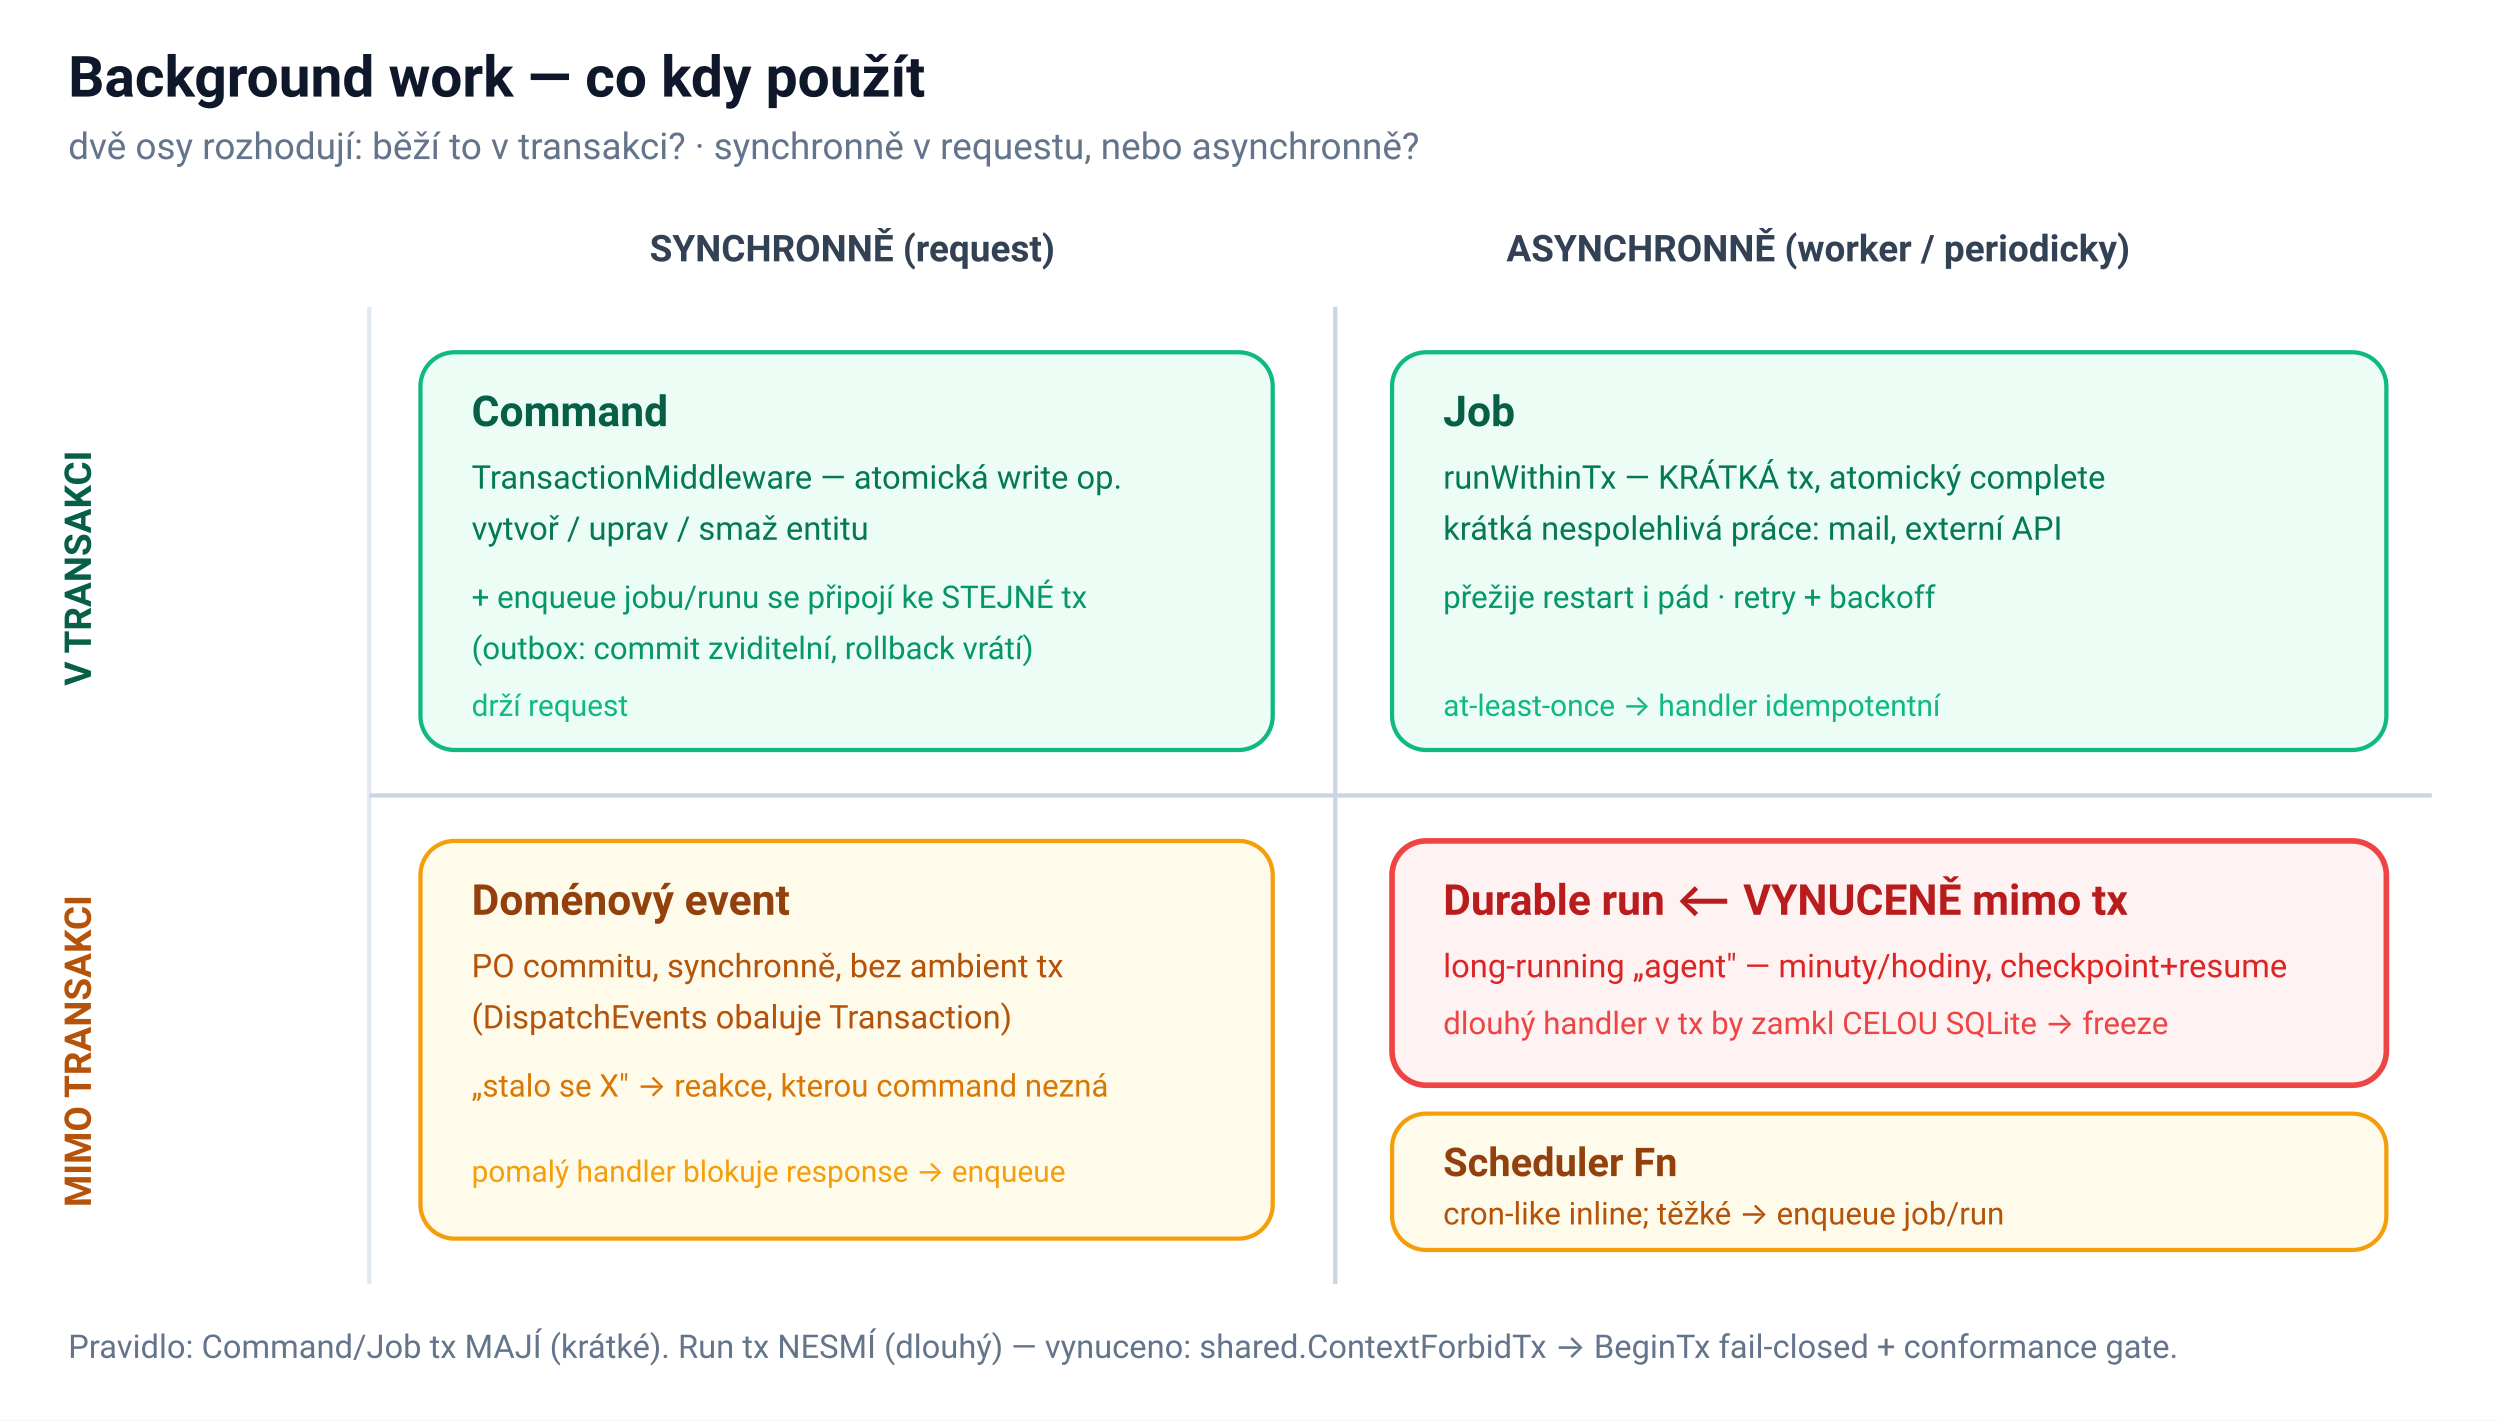
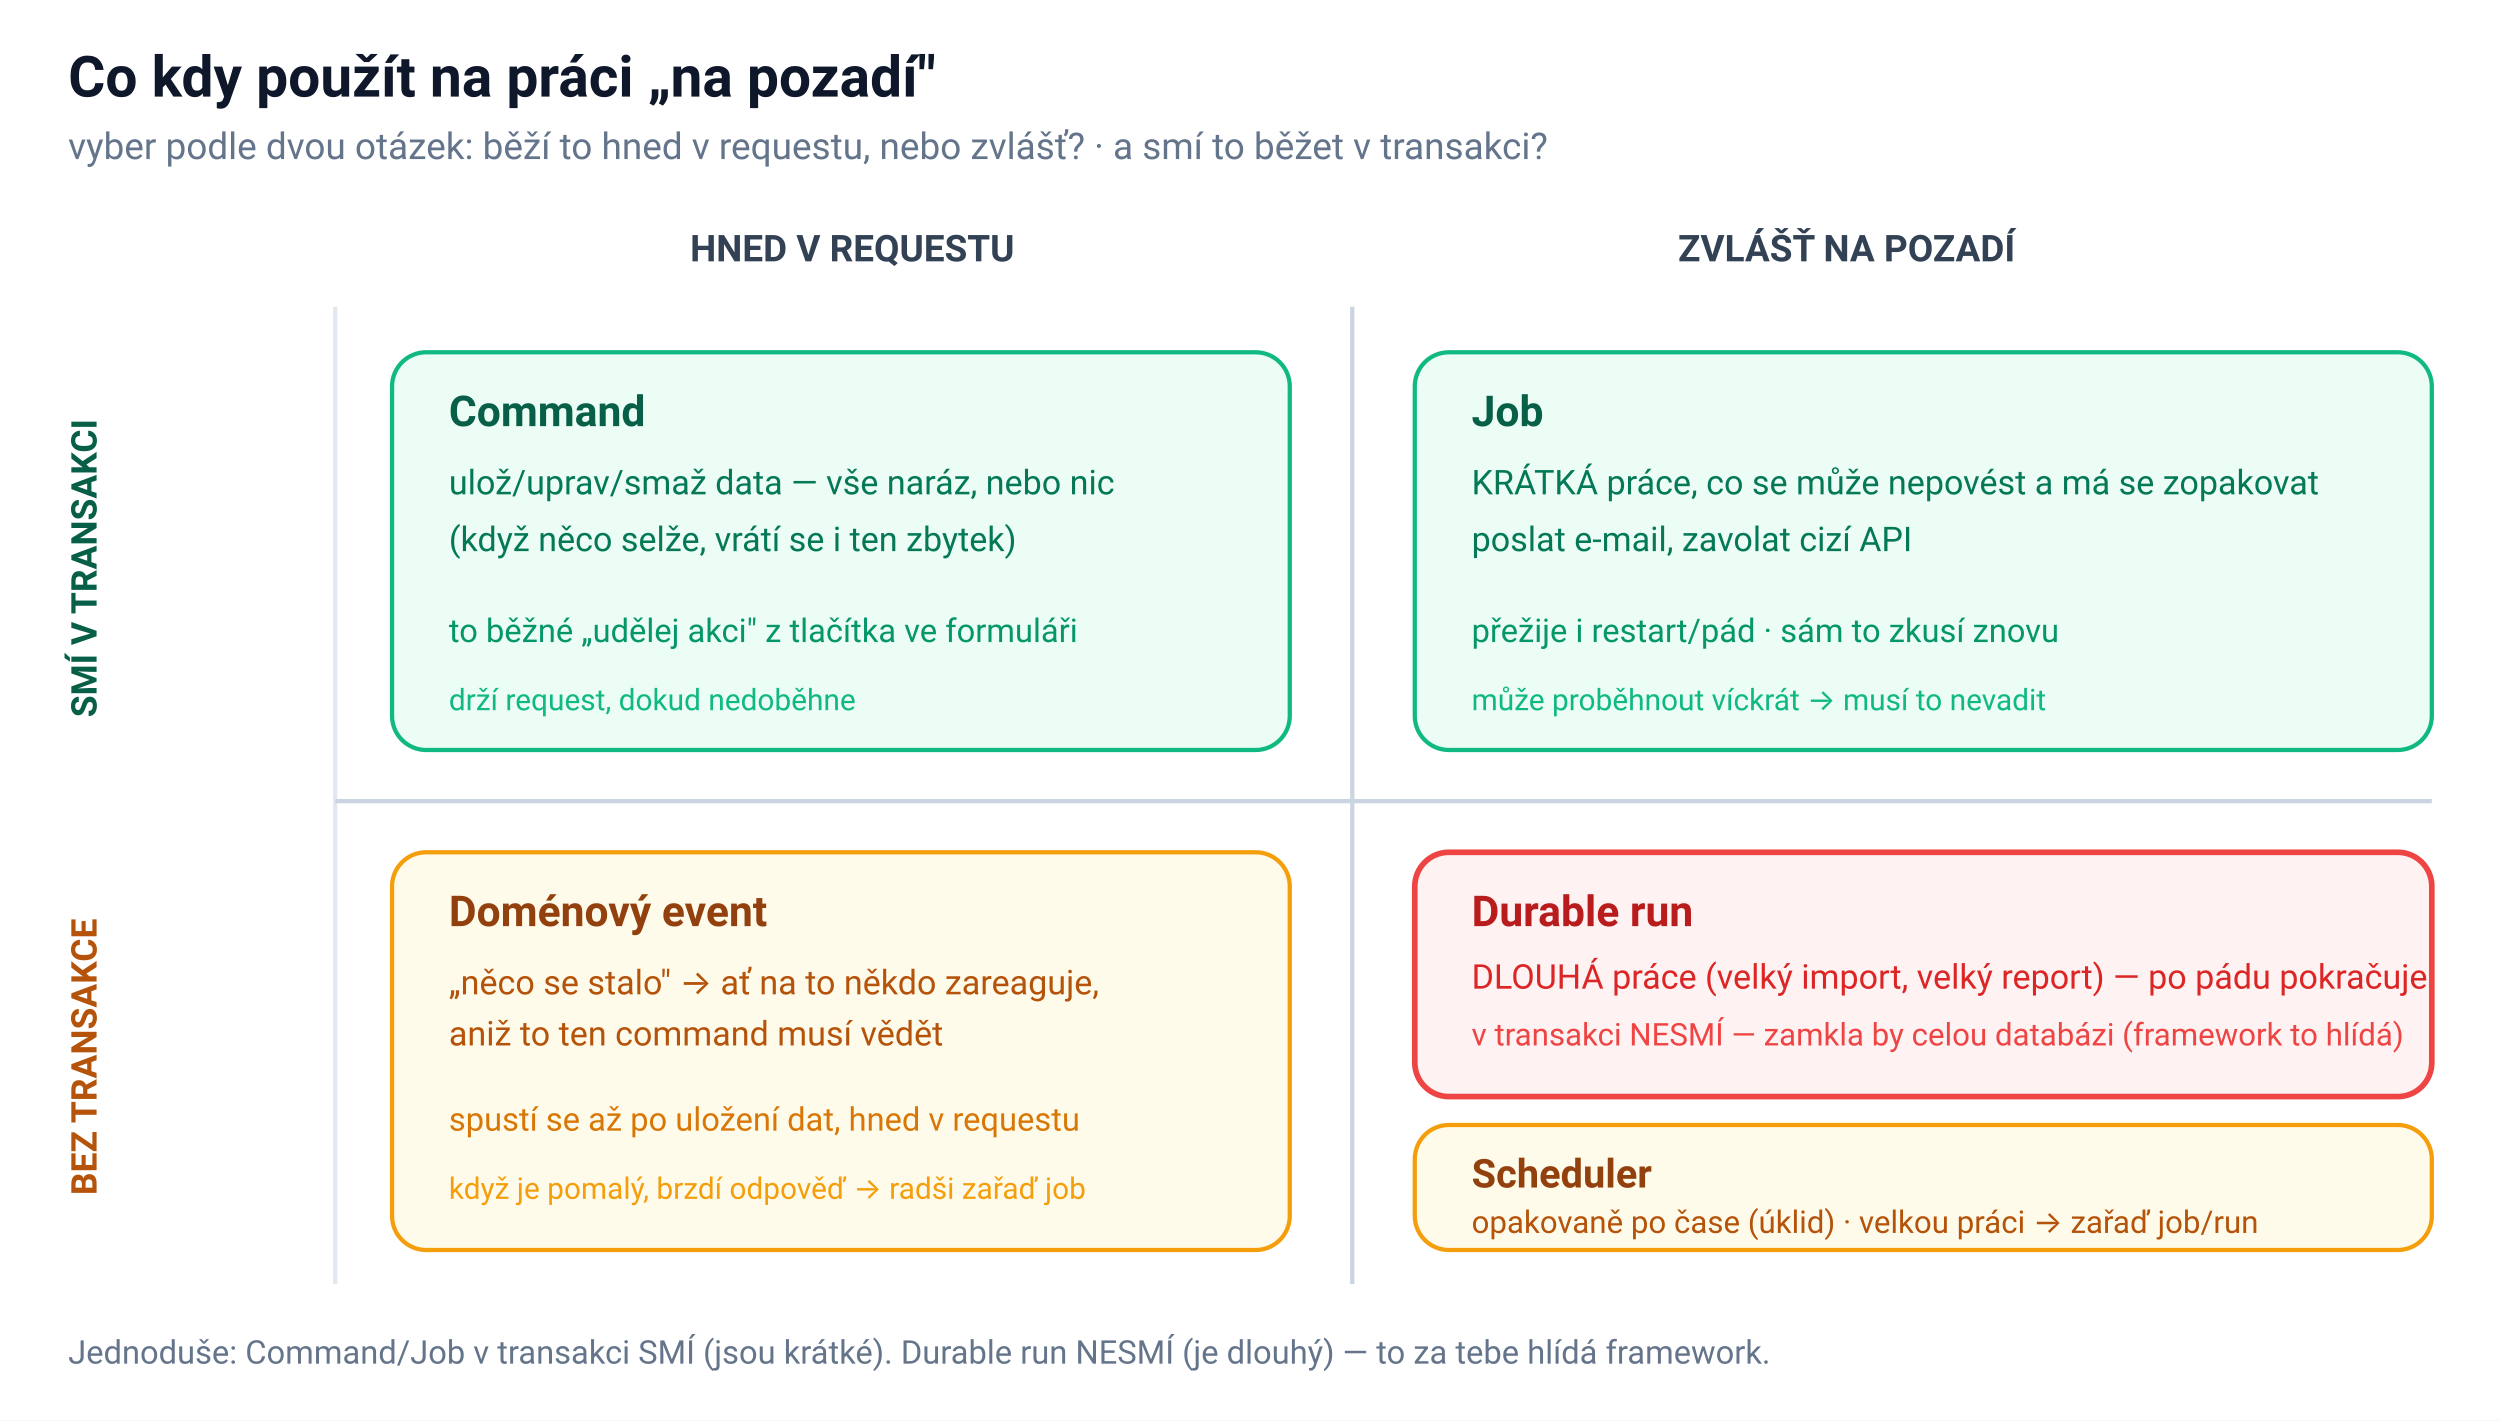
<svg xmlns="http://www.w3.org/2000/svg" viewBox="0 0 880 500" font-family="-apple-system, Segoe UI, Roboto, sans-serif">
  <rect width="880" height="500" fill="#ffffff" />
-   <text x="24" y="34" font-size="20" font-weight="700" fill="#0f172a">Background work — co kdy použít</text>
-   <text x="24" y="56" font-size="13" fill="#64748b">dvě osy rozhodují: běží to v transakci? · synchronně v requestu, nebo asynchronně?</text>
-   <text x="300" y="92" font-size="13" font-weight="700" fill="#334155" text-anchor="middle">SYNCHRONNĚ (request)</text>
-   <text x="640" y="92" font-size="13" font-weight="700" fill="#334155" text-anchor="middle">ASYNCHRONNĚ (worker / periodicky)</text>
-   <text x="32" y="200" font-size="13" font-weight="700" fill="#065f46" transform="rotate(-90 32 200)" text-anchor="middle">V TRANSAKCI</text>
-   <text x="32" y="370" font-size="13" font-weight="700" fill="#b45309" transform="rotate(-90 32 370)" text-anchor="middle">MIMO TRANSAKCI</text>
-   <line x1="130" y1="108" x2="130" y2="452" stroke="#e2e8f0" stroke-width="1.5" />
-   <line x1="470" y1="108" x2="470" y2="452" stroke="#cbd5e1" stroke-width="1.5" />
-   <line x1="130" y1="280" x2="856" y2="280" stroke="#cbd5e1" stroke-width="1.5" />
-   <rect x="148" y="124" width="300" height="140" rx="12" fill="#ecfdf5" stroke="#10b981" stroke-width="1.5" />
-   <text x="166" y="150" font-size="15" font-weight="700" fill="#065f46">Command</text>
-   <text x="166" y="172" font-size="11.5" fill="#047857">TransactionMiddleware — atomická write op.</text>
-   <text x="166" y="190" font-size="11.5" fill="#047857">vytvoř / uprav / smaž entitu</text>
-   <text x="166" y="214" font-size="11" fill="#059669">+ enqueue jobu/runu se připojí ke STEJNÉ tx</text>
-   <text x="166" y="232" font-size="11" fill="#059669">(outbox: commit zviditelní, rollback vrátí)</text>
-   <text x="166" y="252" font-size="10.5" fill="#10b981">drží request</text>
-   <rect x="490" y="124" width="350" height="140" rx="12" fill="#ecfdf5" stroke="#10b981" stroke-width="1.5" />
-   <text x="508" y="150" font-size="15" font-weight="700" fill="#065f46">Job</text>
-   <text x="508" y="172" font-size="11.5" fill="#047857">runWithinTx — KRÁTKÁ tx, atomický complete</text>
-   <text x="508" y="190" font-size="11.5" fill="#047857">krátká nespolehlivá práce: mail, externí API</text>
-   <text x="508" y="214" font-size="11" fill="#059669">přežije restart i pád · retry + backoff</text>
-   <text x="508" y="252" font-size="10.5" fill="#10b981">at-least-once → handler idempotentní</text>
-   <rect x="148" y="296" width="300" height="140" rx="12" fill="#fffbeb" stroke="#f59e0b" stroke-width="1.5" />
-   <text x="166" y="322" font-size="15" font-weight="700" fill="#92400e">Doménový event</text>
-   <text x="166" y="344" font-size="11.5" fill="#b45309">PO commitu, synchronně, bez ambient tx</text>
-   <text x="166" y="362" font-size="11.5" fill="#b45309">(DispatchEvents obaluje Transaction)</text>
-   <text x="166" y="386" font-size="11" fill="#d97706">„stalo se X" → reakce, kterou command nezná</text>
-   <text x="166" y="416" font-size="10.5" fill="#f59e0b">pomalý handler blokuje response → enqueue</text>
-   <rect x="490" y="296" width="350" height="86" rx="12" fill="#fef2f2" stroke="#ef4444" stroke-width="2" />
-   <text x="508" y="322" font-size="15" font-weight="700" fill="#b91c1c">Durable run  ⟵ VYNUCENĚ mimo tx</text>
-   <text x="508" y="344" font-size="11.5" fill="#dc2626">long-running „agent" — minuty/hodiny, checkpoint+resume</text>
-   <text x="508" y="364" font-size="11" fill="#ef4444">dlouhý handler v tx by zamkl CELOU SQLite → freeze</text>
-   <rect x="490" y="392" width="350" height="48" rx="12" fill="#fffbeb" stroke="#f59e0b" stroke-width="1.5" />
-   <text x="508" y="414" font-size="14" font-weight="700" fill="#92400e">Scheduler Fn</text>
-   <text x="508" y="431" font-size="11" fill="#b45309">cron-like inline; těžké → enqueue job/run</text>
-   <text x="24" y="478" font-size="11.5" fill="#64748b">Pravidlo: Command/Job tx MAJÍ (krátké). Run tx NESMÍ (dlouhý) — vynuceno: shared.ContextForbidTx → BeginTx fail-closed + conformance gate.</text>
+   <text x="24" y="34" font-size="20" font-weight="700" fill="#0f172a">Co kdy použít na práci „na pozadí"</text>
+   <text x="24" y="56" font-size="13" fill="#64748b">vyber podle dvou otázek: běží to hned v requestu, nebo zvlášť? · a smí to běžet v transakci?</text>
+   <text x="300" y="92" font-size="13" font-weight="700" fill="#334155" text-anchor="middle">HNED V REQUESTU</text>
+   <text x="650" y="92" font-size="13" font-weight="700" fill="#334155" text-anchor="middle">ZVLÁŠŤ NA POZADÍ</text>
+   <text x="34" y="200" font-size="12.5" font-weight="700" fill="#065f46" transform="rotate(-90 34 200)" text-anchor="middle">SMÍ V TRANSAKCI</text>
+   <text x="34" y="372" font-size="12.5" font-weight="700" fill="#b45309" transform="rotate(-90 34 372)" text-anchor="middle">BEZ TRANSAKCE</text>
+   <line x1="118" y1="108" x2="118" y2="452" stroke="#e2e8f0" stroke-width="1.5" />
+   <line x1="476" y1="108" x2="476" y2="452" stroke="#cbd5e1" stroke-width="1.5" />
+   <line x1="118" y1="282" x2="856" y2="282" stroke="#cbd5e1" stroke-width="1.5" />
+   <rect x="138" y="124" width="316" height="140" rx="12" fill="#ecfdf5" stroke="#10b981" stroke-width="1.5" />
+   <text x="158" y="150" font-size="15" font-weight="700" fill="#065f46">Command</text>
+   <text x="158" y="174" font-size="12" fill="#047857">ulož/uprav/smaž data — vše naráz, nebo nic</text>
+   <text x="158" y="194" font-size="12" fill="#047857">(když něco selže, vrátí se i ten zbytek)</text>
+   <text x="158" y="226" font-size="11.5" fill="#059669">to běžné „udělej akci" z tlačítka ve formuláři</text>
+   <text x="158" y="250" font-size="10.5" fill="#10b981">drží request, dokud nedoběhne</text>
+   <rect x="498" y="124" width="358" height="140" rx="12" fill="#ecfdf5" stroke="#10b981" stroke-width="1.5" />
+   <text x="518" y="150" font-size="15" font-weight="700" fill="#065f46">Job</text>
+   <text x="518" y="174" font-size="12" fill="#047857">KRÁTKÁ práce, co se může nepovést a má se zopakovat</text>
+   <text x="518" y="194" font-size="12" fill="#047857">poslat e-mail, zavolat cizí API</text>
+   <text x="518" y="226" font-size="11.5" fill="#059669">přežije i restart/pád · sám to zkusí znovu</text>
+   <text x="518" y="250" font-size="10.5" fill="#10b981">může proběhnout víckrát → musí to nevadit</text>
+   <rect x="138" y="300" width="316" height="140" rx="12" fill="#fffbeb" stroke="#f59e0b" stroke-width="1.5" />
+   <text x="158" y="326" font-size="15" font-weight="700" fill="#92400e">Doménový event</text>
+   <text x="158" y="350" font-size="12" fill="#b45309">„něco se stalo" → ať na to někdo zareaguje,</text>
+   <text x="158" y="368" font-size="12" fill="#b45309">aniž to ten command musí vědět</text>
+   <text x="158" y="398" font-size="11.5" fill="#d97706">spustí se až po uložení dat, hned v requestu</text>
+   <text x="158" y="422" font-size="10.5" fill="#f59e0b">když je pomalý, brzdí odpověď → radši zařaď job</text>
+   <rect x="498" y="300" width="358" height="86" rx="12" fill="#fef2f2" stroke="#ef4444" stroke-width="2" />
+   <text x="518" y="326" font-size="15" font-weight="700" fill="#b91c1c">Durable run</text>
+   <text x="518" y="348" font-size="12" fill="#dc2626">DLOUHÁ práce (velký import, velký report) — po pádu pokračuje</text>
+   <text x="518" y="368" font-size="11" fill="#ef4444">v transakci NESMÍ — zamkla by celou databázi (framework to hlídá)</text>
+   <rect x="498" y="396" width="358" height="44" rx="12" fill="#fffbeb" stroke="#f59e0b" stroke-width="1.5" />
+   <text x="518" y="418" font-size="14" font-weight="700" fill="#92400e">Scheduler</text>
+   <text x="518" y="434" font-size="11" fill="#b45309">opakovaně po čase (úklid) · velkou práci → zařaď job/run</text>
+   <text x="24" y="480" font-size="11.5" fill="#64748b">Jednoduše: Command/Job v transakci SMÍ (jsou krátké). Durable run NESMÍ (je dlouhý) — to za tebe hlídá framework.</text>
</svg>
